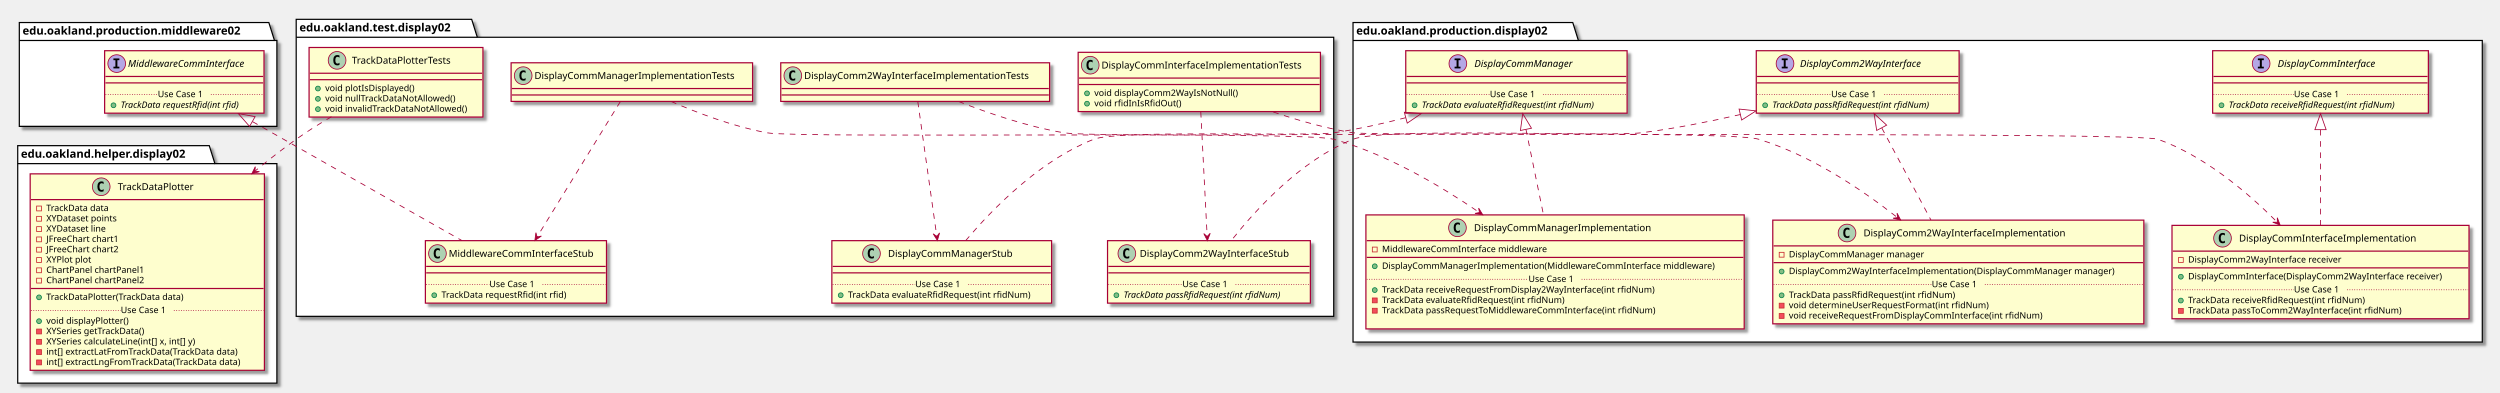
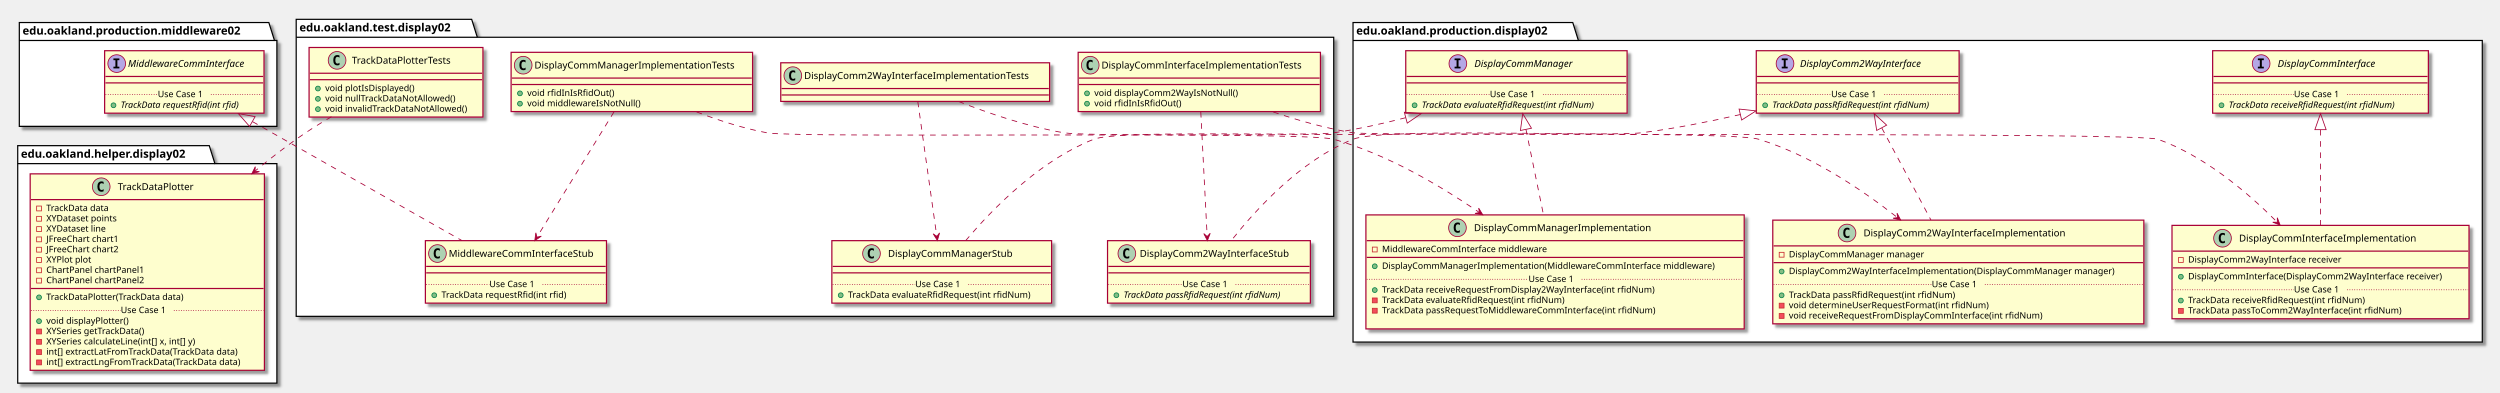
<svg xmlns="http://www.w3.org/2000/svg" contentScriptType="application/ecmascript" contentStyleType="text/css" height="488px" preserveAspectRatio="none" style="width:3106px;height:488px;" version="1.1" viewBox="0 0 3106 488" width="3106px" zoomAndPan="magnify">
  <defs>
-     <filter height="300%" id="fc8u8tf064rj1" width="300%" x="-1" y="-1">
+     <filter height="300%" id="fd5j6iuzj5y2b" width="300%" x="-1" y="-1">
      <feGaussianBlur result="blurOut" stdDeviation="2.0" />
      <feColorMatrix in="blurOut" result="blurOut2" type="matrix" values="0 0 0 0 0 0 0 0 0 0 0 0 0 0 0 0 0 0 .4 0" />
      <feOffset dx="4.0" dy="4.0" in="blurOut2" result="blurOut3" />
      <feBlend in="SourceGraphic" in2="blurOut3" mode="normal" />
    </filter>
  </defs>
  <g>
-     <polygon fill="#FFFFFF" filter="url(#fc8u8tf064rj1)" points="368,24,586,24,593,46.297,1657,46.297,1657,393,368,393,368,24" style="stroke: #000000; stroke-width: 1.5;" />
+     <polygon fill="#FFFFFF" filter="url(#fd5j6iuzj5y2b)" points="368,24,586,24,593,46.297,1657,46.297,1657,393,368,393,368,24" style="stroke: #000000; stroke-width: 1.5;" />
    <line style="stroke: #000000; stroke-width: 1.5;" x1="368" x2="593" y1="46.297" y2="46.297" />
    <text fill="#000000" font-family="sans-serif" font-size="14" font-weight="bold" lengthAdjust="spacingAndGlyphs" textLength="212" x="372" y="38.995">edu.oakland.test.display02</text>
-     <polygon fill="#FFFFFF" filter="url(#fc8u8tf064rj1)" points="1681,28,1954,28,1961,50.297,3084,50.297,3084,425,1681,425,1681,28" style="stroke: #000000; stroke-width: 1.5;" />
+     <polygon fill="#FFFFFF" filter="url(#fd5j6iuzj5y2b)" points="1681,28,1954,28,1961,50.297,3084,50.297,3084,425,1681,425,1681,28" style="stroke: #000000; stroke-width: 1.5;" />
    <line style="stroke: #000000; stroke-width: 1.5;" x1="1681" x2="1961" y1="50.297" y2="50.297" />
    <text fill="#000000" font-family="sans-serif" font-size="14" font-weight="bold" lengthAdjust="spacingAndGlyphs" textLength="267" x="1685" y="42.995">edu.oakland.production.display02</text>
-     <polygon fill="#FFFFFF" filter="url(#fc8u8tf064rj1)" points="24,28,334,28,341,50.297,344,50.297,344,157,24,157,24,28" style="stroke: #000000; stroke-width: 1.5;" />
+     <polygon fill="#FFFFFF" filter="url(#fd5j6iuzj5y2b)" points="24,28,334,28,341,50.297,344,50.297,344,157,24,157,24,28" style="stroke: #000000; stroke-width: 1.5;" />
    <line style="stroke: #000000; stroke-width: 1.5;" x1="24" x2="341" y1="50.297" y2="50.297" />
    <text fill="#000000" font-family="sans-serif" font-size="14" font-weight="bold" lengthAdjust="spacingAndGlyphs" textLength="304" x="28" y="42.995">edu.oakland.production.middleware02</text>
-     <polygon fill="#FFFFFF" filter="url(#fc8u8tf064rj1)" points="22,181,260,181,267,203.297,344,203.297,344,476,22,476,22,181" style="stroke: #000000; stroke-width: 1.5;" />
+     <polygon fill="#FFFFFF" filter="url(#fd5j6iuzj5y2b)" points="22,181,260,181,267,203.297,344,203.297,344,476,22,476,22,181" style="stroke: #000000; stroke-width: 1.5;" />
    <line style="stroke: #000000; stroke-width: 1.5;" x1="22" x2="267" y1="203.297" y2="203.297" />
    <text fill="#000000" font-family="sans-serif" font-size="14" font-weight="bold" lengthAdjust="spacingAndGlyphs" textLength="232" x="26" y="195.995">edu.oakland.helper.display02</text>
-     <rect fill="#FEFECE" filter="url(#fc8u8tf064rj1)" height="73.609" id="DisplayCommInterfaceImplementationTests" style="stroke: #A80036; stroke-width: 1.5;" width="301" x="1339.5" y="65" />
+     <rect fill="#FEFECE" filter="url(#fd5j6iuzj5y2b)" height="73.609" id="DisplayCommInterfaceImplementationTests" style="stroke: #A80036; stroke-width: 1.5;" width="301" x="1339.5" y="65" />
    <ellipse cx="1354.5" cy="81" fill="#ADD1B2" rx="11" ry="11" style="stroke: #A80036; stroke-width: 1.0;" />
    <path d="M1357.469,86.641 Q1356.891,86.938 1356.25,87.078 Q1355.609,87.234 1354.906,87.234 Q1352.406,87.234 1351.078,85.594 Q1349.766,83.938 1349.766,80.812 Q1349.766,77.688 1351.078,76.031 Q1352.406,74.375 1354.906,74.375 Q1355.609,74.375 1356.25,74.531 Q1356.906,74.688 1357.469,74.984 L1357.469,77.703 Q1356.844,77.125 1356.25,76.859 Q1355.656,76.578 1355.031,76.578 Q1353.688,76.578 1353,77.656 Q1352.312,78.719 1352.312,80.812 Q1352.312,82.906 1353,83.984 Q1353.688,85.047 1355.031,85.047 Q1355.656,85.047 1356.25,84.781 Q1356.844,84.5 1357.469,83.922 L1357.469,86.641 Z " />
    <text fill="#000000" font-family="sans-serif" font-size="12" lengthAdjust="spacingAndGlyphs" textLength="269" x="1368.5" y="85.154">DisplayCommInterfaceImplementationTests</text>
    <line style="stroke: #A80036; stroke-width: 1.5;" x1="1340.5" x2="1639.5" y1="97" y2="97" />
    <line style="stroke: #A80036; stroke-width: 1.5;" x1="1340.5" x2="1639.5" y1="105" y2="105" />
    <ellipse cx="1350.5" cy="116" fill="#84BE84" rx="3" ry="3" style="stroke: #038048; stroke-width: 1.0;" />
    <text fill="#000000" font-family="sans-serif" font-size="11" lengthAdjust="spacingAndGlyphs" textLength="191" x="1359.5" y="119.21">void displayComm2WayIsNotNull()</text>
    <ellipse cx="1350.5" cy="128.805" fill="#84BE84" rx="3" ry="3" style="stroke: #038048; stroke-width: 1.0;" />
    <text fill="#000000" font-family="sans-serif" font-size="11" lengthAdjust="spacingAndGlyphs" textLength="115" x="1359.5" y="132.015">void rfidInIsRfidOut()</text>
-     <rect fill="#FEFECE" filter="url(#fc8u8tf064rj1)" height="77.609" id="DisplayComm2WayInterfaceStub" style="stroke: #A80036; stroke-width: 1.5;" width="252" x="1376" y="299" />
+     <rect fill="#FEFECE" filter="url(#fd5j6iuzj5y2b)" height="77.609" id="DisplayComm2WayInterfaceStub" style="stroke: #A80036; stroke-width: 1.5;" width="252" x="1376" y="299" />
    <ellipse cx="1400" cy="315" fill="#ADD1B2" rx="11" ry="11" style="stroke: #A80036; stroke-width: 1.0;" />
    <path d="M1402.969,320.641 Q1402.391,320.938 1401.75,321.078 Q1401.109,321.234 1400.406,321.234 Q1397.906,321.234 1396.578,319.594 Q1395.266,317.938 1395.266,314.812 Q1395.266,311.688 1396.578,310.031 Q1397.906,308.375 1400.406,308.375 Q1401.109,308.375 1401.75,308.531 Q1402.406,308.688 1402.969,308.984 L1402.969,311.703 Q1402.344,311.125 1401.75,310.859 Q1401.156,310.578 1400.531,310.578 Q1399.188,310.578 1398.5,311.656 Q1397.812,312.719 1397.812,314.812 Q1397.812,316.906 1398.5,317.984 Q1399.188,319.047 1400.531,319.047 Q1401.156,319.047 1401.75,318.781 Q1402.344,318.5 1402.969,317.922 L1402.969,320.641 Z " />
    <text fill="#000000" font-family="sans-serif" font-size="12" lengthAdjust="spacingAndGlyphs" textLength="200" x="1416" y="319.154">DisplayComm2WayInterfaceStub</text>
    <line style="stroke: #A80036; stroke-width: 1.5;" x1="1377" x2="1627" y1="331" y2="331" />
    <line style="stroke: #A80036; stroke-width: 1.5;" x1="1377" x2="1627" y1="339" y2="339" />
    <ellipse cx="1387" cy="366.805" fill="#84BE84" rx="3" ry="3" style="stroke: #038048; stroke-width: 1.0;" />
    <text fill="#000000" font-family="sans-serif" font-size="11" font-style="italic" lengthAdjust="spacingAndGlyphs" textLength="226" x="1396" y="370.015">TrackData passRfidRequest(int rfidNum)</text>
    <line style="stroke: #A80036; stroke-width: 1.0; stroke-dasharray: 1.0,2.0;" x1="1377" x2="1469" y1="353.402" y2="353.402" />
    <text fill="#000000" font-family="sans-serif" font-size="11" lengthAdjust="spacingAndGlyphs" textLength="66" x="1469" y="356.71">Use Case 1</text>
    <line style="stroke: #A80036; stroke-width: 1.0; stroke-dasharray: 1.0,2.0;" x1="1535" x2="1627" y1="353.402" y2="353.402" />
-     <rect fill="#FEFECE" filter="url(#fc8u8tf064rj1)" height="48" id="DisplayComm2WayInterfaceImplementationTests" style="stroke: #A80036; stroke-width: 1.5;" width="334" x="970" y="78" />
+     <rect fill="#FEFECE" filter="url(#fd5j6iuzj5y2b)" height="48" id="DisplayComm2WayInterfaceImplementationTests" style="stroke: #A80036; stroke-width: 1.5;" width="334" x="970" y="78" />
    <ellipse cx="985" cy="94" fill="#ADD1B2" rx="11" ry="11" style="stroke: #A80036; stroke-width: 1.0;" />
    <path d="M987.969,99.641 Q987.391,99.938 986.75,100.078 Q986.109,100.234 985.406,100.234 Q982.906,100.234 981.578,98.594 Q980.266,96.938 980.266,93.812 Q980.266,90.688 981.578,89.031 Q982.906,87.375 985.406,87.375 Q986.109,87.375 986.75,87.531 Q987.406,87.688 987.969,87.984 L987.969,90.703 Q987.344,90.125 986.75,89.859 Q986.156,89.578 985.531,89.578 Q984.188,89.578 983.5,90.656 Q982.812,91.719 982.812,93.812 Q982.812,95.906 983.5,96.984 Q984.188,98.047 985.531,98.047 Q986.156,98.047 986.75,97.781 Q987.344,97.5 987.969,96.922 L987.969,99.641 Z " />
    <text fill="#000000" font-family="sans-serif" font-size="12" lengthAdjust="spacingAndGlyphs" textLength="302" x="999" y="98.154">DisplayComm2WayInterfaceImplementationTests</text>
    <line style="stroke: #A80036; stroke-width: 1.5;" x1="971" x2="1303" y1="110" y2="110" />
    <line style="stroke: #A80036; stroke-width: 1.5;" x1="971" x2="1303" y1="118" y2="118" />
-     <rect fill="#FEFECE" filter="url(#fc8u8tf064rj1)" height="77.609" id="DisplayCommManagerStub" style="stroke: #A80036; stroke-width: 1.5;" width="273" x="1033.5" y="299" />
+     <rect fill="#FEFECE" filter="url(#fd5j6iuzj5y2b)" height="77.609" id="DisplayCommManagerStub" style="stroke: #A80036; stroke-width: 1.5;" width="273" x="1033.5" y="299" />
    <ellipse cx="1082.75" cy="315" fill="#ADD1B2" rx="11" ry="11" style="stroke: #A80036; stroke-width: 1.0;" />
    <path d="M1085.719,320.641 Q1085.141,320.938 1084.5,321.078 Q1083.859,321.234 1083.156,321.234 Q1080.656,321.234 1079.328,319.594 Q1078.016,317.938 1078.016,314.812 Q1078.016,311.688 1079.328,310.031 Q1080.656,308.375 1083.156,308.375 Q1083.859,308.375 1084.5,308.531 Q1085.156,308.688 1085.719,308.984 L1085.719,311.703 Q1085.094,311.125 1084.5,310.859 Q1083.906,310.578 1083.281,310.578 Q1081.938,310.578 1081.25,311.656 Q1080.562,312.719 1080.562,314.812 Q1080.562,316.906 1081.25,317.984 Q1081.938,319.047 1083.281,319.047 Q1083.906,319.047 1084.5,318.781 Q1085.094,318.5 1085.719,317.922 L1085.719,320.641 Z " />
    <text fill="#000000" font-family="sans-serif" font-size="12" lengthAdjust="spacingAndGlyphs" textLength="166" x="1103.25" y="319.154">DisplayCommManagerStub</text>
    <line style="stroke: #A80036; stroke-width: 1.5;" x1="1034.5" x2="1305.5" y1="331" y2="331" />
    <line style="stroke: #A80036; stroke-width: 1.5;" x1="1034.5" x2="1305.5" y1="339" y2="339" />
    <ellipse cx="1044.5" cy="366.805" fill="#84BE84" rx="3" ry="3" style="stroke: #038048; stroke-width: 1.0;" />
    <text fill="#000000" font-family="sans-serif" font-size="11" lengthAdjust="spacingAndGlyphs" textLength="247" x="1053.5" y="370.015">TrackData evaluateRfidRequest(int rfidNum)</text>
    <line style="stroke: #A80036; stroke-width: 1.0; stroke-dasharray: 1.0,2.0;" x1="1034.5" x2="1137" y1="353.402" y2="353.402" />
    <text fill="#000000" font-family="sans-serif" font-size="11" lengthAdjust="spacingAndGlyphs" textLength="66" x="1137" y="356.71">Use Case 1</text>
    <line style="stroke: #A80036; stroke-width: 1.0; stroke-dasharray: 1.0,2.0;" x1="1203" x2="1305.5" y1="353.402" y2="353.402" />
-     <rect fill="#FEFECE" filter="url(#fc8u8tf064rj1)" height="48" id="DisplayCommManagerImplementationTests" style="stroke: #A80036; stroke-width: 1.5;" width="300" x="635" y="78" />
-     <ellipse cx="650" cy="94" fill="#ADD1B2" rx="11" ry="11" style="stroke: #A80036; stroke-width: 1.0;" />
-     <path d="M652.969,99.641 Q652.391,99.938 651.75,100.078 Q651.109,100.234 650.406,100.234 Q647.906,100.234 646.578,98.594 Q645.266,96.938 645.266,93.812 Q645.266,90.688 646.578,89.031 Q647.906,87.375 650.406,87.375 Q651.109,87.375 651.75,87.531 Q652.406,87.688 652.969,87.984 L652.969,90.703 Q652.344,90.125 651.75,89.859 Q651.156,89.578 650.531,89.578 Q649.188,89.578 648.5,90.656 Q647.812,91.719 647.812,93.812 Q647.812,95.906 648.5,96.984 Q649.188,98.047 650.531,98.047 Q651.156,98.047 651.75,97.781 Q652.344,97.5 652.969,96.922 L652.969,99.641 Z " />
-     <text fill="#000000" font-family="sans-serif" font-size="12" lengthAdjust="spacingAndGlyphs" textLength="268" x="664" y="98.154">DisplayCommManagerImplementationTests</text>
-     <line style="stroke: #A80036; stroke-width: 1.5;" x1="636" x2="934" y1="110" y2="110" />
-     <line style="stroke: #A80036; stroke-width: 1.5;" x1="636" x2="934" y1="118" y2="118" />
-     <rect fill="#FEFECE" filter="url(#fc8u8tf064rj1)" height="77.609" id="MiddlewareCommInterfaceStub" style="stroke: #A80036; stroke-width: 1.5;" width="225" x="528.5" y="299" />
+     <rect fill="#FEFECE" filter="url(#fd5j6iuzj5y2b)" height="73.609" id="DisplayCommManagerImplementationTests" style="stroke: #A80036; stroke-width: 1.5;" width="300" x="635" y="65" />
+     <ellipse cx="650" cy="81" fill="#ADD1B2" rx="11" ry="11" style="stroke: #A80036; stroke-width: 1.0;" />
+     <path d="M652.969,86.641 Q652.391,86.938 651.75,87.078 Q651.109,87.234 650.406,87.234 Q647.906,87.234 646.578,85.594 Q645.266,83.938 645.266,80.812 Q645.266,77.688 646.578,76.031 Q647.906,74.375 650.406,74.375 Q651.109,74.375 651.75,74.531 Q652.406,74.688 652.969,74.984 L652.969,77.703 Q652.344,77.125 651.75,76.859 Q651.156,76.578 650.531,76.578 Q649.188,76.578 648.5,77.656 Q647.812,78.719 647.812,80.812 Q647.812,82.906 648.5,83.984 Q649.188,85.047 650.531,85.047 Q651.156,85.047 651.75,84.781 Q652.344,84.5 652.969,83.922 L652.969,86.641 Z " />
+     <text fill="#000000" font-family="sans-serif" font-size="12" lengthAdjust="spacingAndGlyphs" textLength="268" x="664" y="85.154">DisplayCommManagerImplementationTests</text>
+     <line style="stroke: #A80036; stroke-width: 1.5;" x1="636" x2="934" y1="97" y2="97" />
+     <line style="stroke: #A80036; stroke-width: 1.5;" x1="636" x2="934" y1="105" y2="105" />
+     <ellipse cx="646" cy="116" fill="#84BE84" rx="3" ry="3" style="stroke: #038048; stroke-width: 1.0;" />
+     <text fill="#000000" font-family="sans-serif" font-size="11" lengthAdjust="spacingAndGlyphs" textLength="115" x="655" y="119.21">void rfidInIsRfidOut()</text>
+     <ellipse cx="646" cy="128.805" fill="#84BE84" rx="3" ry="3" style="stroke: #038048; stroke-width: 1.0;" />
+     <text fill="#000000" font-family="sans-serif" font-size="11" lengthAdjust="spacingAndGlyphs" textLength="151" x="655" y="132.015">void middlewareIsNotNull()</text>
+     <rect fill="#FEFECE" filter="url(#fd5j6iuzj5y2b)" height="77.609" id="MiddlewareCommInterfaceStub" style="stroke: #A80036; stroke-width: 1.5;" width="225" x="528.5" y="299" />
    <ellipse cx="543.5" cy="315" fill="#ADD1B2" rx="11" ry="11" style="stroke: #A80036; stroke-width: 1.0;" />
    <path d="M546.469,320.641 Q545.891,320.938 545.25,321.078 Q544.609,321.234 543.906,321.234 Q541.406,321.234 540.078,319.594 Q538.766,317.938 538.766,314.812 Q538.766,311.688 540.078,310.031 Q541.406,308.375 543.906,308.375 Q544.609,308.375 545.25,308.531 Q545.906,308.688 546.469,308.984 L546.469,311.703 Q545.844,311.125 545.25,310.859 Q544.656,310.578 544.031,310.578 Q542.688,310.578 542,311.656 Q541.312,312.719 541.312,314.812 Q541.312,316.906 542,317.984 Q542.688,319.047 544.031,319.047 Q544.656,319.047 545.25,318.781 Q545.844,318.5 546.469,317.922 L546.469,320.641 Z " />
    <text fill="#000000" font-family="sans-serif" font-size="12" lengthAdjust="spacingAndGlyphs" textLength="193" x="557.5" y="319.154">MiddlewareCommInterfaceStub</text>
    <line style="stroke: #A80036; stroke-width: 1.5;" x1="529.5" x2="752.5" y1="331" y2="331" />
    <line style="stroke: #A80036; stroke-width: 1.5;" x1="529.5" x2="752.5" y1="339" y2="339" />
    <ellipse cx="539.5" cy="366.805" fill="#84BE84" rx="3" ry="3" style="stroke: #038048; stroke-width: 1.0;" />
    <text fill="#000000" font-family="sans-serif" font-size="11" lengthAdjust="spacingAndGlyphs" textLength="171" x="548.5" y="370.015">TrackData requestRfid(int rfid)</text>
    <line style="stroke: #A80036; stroke-width: 1.0; stroke-dasharray: 1.0,2.0;" x1="529.5" x2="608" y1="353.402" y2="353.402" />
    <text fill="#000000" font-family="sans-serif" font-size="11" lengthAdjust="spacingAndGlyphs" textLength="66" x="608" y="356.71">Use Case 1</text>
    <line style="stroke: #A80036; stroke-width: 1.0; stroke-dasharray: 1.0,2.0;" x1="674" x2="752.5" y1="353.402" y2="353.402" />
-     <rect fill="#FEFECE" filter="url(#fc8u8tf064rj1)" height="86.414" id="TrackDataPlotterTests" style="stroke: #A80036; stroke-width: 1.5;" width="216" x="384" y="59" />
+     <rect fill="#FEFECE" filter="url(#fd5j6iuzj5y2b)" height="86.414" id="TrackDataPlotterTests" style="stroke: #A80036; stroke-width: 1.5;" width="216" x="384" y="59" />
    <ellipse cx="418.8" cy="75" fill="#ADD1B2" rx="11" ry="11" style="stroke: #A80036; stroke-width: 1.0;" />
    <path d="M421.769,80.641 Q421.191,80.938 420.55,81.078 Q419.909,81.234 419.206,81.234 Q416.706,81.234 415.378,79.594 Q414.066,77.938 414.066,74.812 Q414.066,71.688 415.378,70.031 Q416.706,68.375 419.206,68.375 Q419.909,68.375 420.55,68.531 Q421.206,68.688 421.769,68.984 L421.769,71.703 Q421.144,71.125 420.55,70.859 Q419.956,70.578 419.331,70.578 Q417.988,70.578 417.3,71.656 Q416.613,72.719 416.613,74.812 Q416.613,76.906 417.3,77.984 Q417.988,79.047 419.331,79.047 Q419.956,79.047 420.55,78.781 Q421.144,78.5 421.769,77.922 L421.769,80.641 Z " />
    <text fill="#000000" font-family="sans-serif" font-size="12" lengthAdjust="spacingAndGlyphs" textLength="140" x="437.2" y="79.154">TrackDataPlotterTests</text>
    <line style="stroke: #A80036; stroke-width: 1.5;" x1="385" x2="599" y1="91" y2="91" />
    <line style="stroke: #A80036; stroke-width: 1.5;" x1="385" x2="599" y1="99" y2="99" />
    <ellipse cx="395" cy="110" fill="#84BE84" rx="3" ry="3" style="stroke: #038048; stroke-width: 1.0;" />
    <text fill="#000000" font-family="sans-serif" font-size="11" lengthAdjust="spacingAndGlyphs" textLength="121" x="404" y="113.21">void plotIsDisplayed()</text>
    <ellipse cx="395" cy="122.805" fill="#84BE84" rx="3" ry="3" style="stroke: #038048; stroke-width: 1.0;" />
    <text fill="#000000" font-family="sans-serif" font-size="11" lengthAdjust="spacingAndGlyphs" textLength="174" x="404" y="126.015">void nullTrackDataNotAllowed()</text>
    <ellipse cx="395" cy="135.609" fill="#84BE84" rx="3" ry="3" style="stroke: #038048; stroke-width: 1.0;" />
    <text fill="#000000" font-family="sans-serif" font-size="11" lengthAdjust="spacingAndGlyphs" textLength="190" x="404" y="138.82">void invalidTrackDataNotAllowed()</text>
-     <rect fill="#FEFECE" filter="url(#fc8u8tf064rj1)" height="77.609" id="DisplayComm2WayInterface" style="stroke: #A80036; stroke-width: 1.5;" width="252" x="2182" y="63" />
+     <rect fill="#FEFECE" filter="url(#fd5j6iuzj5y2b)" height="77.609" id="DisplayComm2WayInterface" style="stroke: #A80036; stroke-width: 1.5;" width="252" x="2182" y="63" />
    <ellipse cx="2217.7" cy="79" fill="#B4A7E5" rx="11" ry="11" style="stroke: #A80036; stroke-width: 1.0;" />
    <path d="M2213.622,74.766 L2213.622,72.609 L2221.012,72.609 L2221.012,74.766 L2218.544,74.766 L2218.544,82.844 L2221.012,82.844 L2221.012,85 L2213.622,85 L2213.622,82.844 L2216.091,82.844 L2216.091,74.766 L2213.622,74.766 Z " />
    <text fill="#000000" font-family="sans-serif" font-size="12" font-style="italic" lengthAdjust="spacingAndGlyphs" textLength="174" x="2236.3" y="83.154">DisplayComm2WayInterface</text>
    <line style="stroke: #A80036; stroke-width: 1.5;" x1="2183" x2="2433" y1="95" y2="95" />
    <line style="stroke: #A80036; stroke-width: 1.5;" x1="2183" x2="2433" y1="103" y2="103" />
    <ellipse cx="2193" cy="130.805" fill="#84BE84" rx="3" ry="3" style="stroke: #038048; stroke-width: 1.0;" />
    <text fill="#000000" font-family="sans-serif" font-size="11" font-style="italic" lengthAdjust="spacingAndGlyphs" textLength="226" x="2202" y="134.015">TrackData passRfidRequest(int rfidNum)</text>
    <line style="stroke: #A80036; stroke-width: 1.0; stroke-dasharray: 1.0,2.0;" x1="2183" x2="2275" y1="117.402" y2="117.402" />
    <text fill="#000000" font-family="sans-serif" font-size="11" lengthAdjust="spacingAndGlyphs" textLength="66" x="2275" y="120.71">Use Case 1</text>
    <line style="stroke: #A80036; stroke-width: 1.0; stroke-dasharray: 1.0,2.0;" x1="2341" x2="2433" y1="117.402" y2="117.402" />
-     <rect fill="#FEFECE" filter="url(#fc8u8tf064rj1)" height="116.023" id="DisplayCommInterfaceImplementation" style="stroke: #A80036; stroke-width: 1.5;" width="369" x="2698.5" y="280" />
+     <rect fill="#FEFECE" filter="url(#fd5j6iuzj5y2b)" height="116.023" id="DisplayCommInterfaceImplementation" style="stroke: #A80036; stroke-width: 1.5;" width="369" x="2698.5" y="280" />
    <ellipse cx="2761.25" cy="296" fill="#ADD1B2" rx="11" ry="11" style="stroke: #A80036; stroke-width: 1.0;" />
    <path d="M2764.219,301.641 Q2763.641,301.938 2763,302.078 Q2762.359,302.234 2761.656,302.234 Q2759.156,302.234 2757.828,300.594 Q2756.516,298.938 2756.516,295.812 Q2756.516,292.688 2757.828,291.031 Q2759.156,289.375 2761.656,289.375 Q2762.359,289.375 2763,289.531 Q2763.656,289.688 2764.219,289.984 L2764.219,292.703 Q2763.594,292.125 2763,291.859 Q2762.406,291.578 2761.781,291.578 Q2760.438,291.578 2759.75,292.656 Q2759.062,293.719 2759.062,295.812 Q2759.062,297.906 2759.75,298.984 Q2760.438,300.047 2761.781,300.047 Q2762.406,300.047 2763,299.781 Q2763.594,299.5 2764.219,298.922 L2764.219,301.641 Z " />
    <text fill="#000000" font-family="sans-serif" font-size="12" lengthAdjust="spacingAndGlyphs" textLength="235" x="2781.75" y="300.154">DisplayCommInterfaceImplementation</text>
    <line style="stroke: #A80036; stroke-width: 1.5;" x1="2699.5" x2="3066.5" y1="312" y2="312" />
    <rect fill="none" height="6" style="stroke: #C82930; stroke-width: 1.0;" width="6" x="2706.5" y="320" />
    <text fill="#000000" font-family="sans-serif" font-size="11" lengthAdjust="spacingAndGlyphs" textLength="207" x="2718.5" y="326.21">DisplayComm2WayInterface receiver</text>
    <line style="stroke: #A80036; stroke-width: 1.5;" x1="2699.5" x2="3066.5" y1="332.805" y2="332.805" />
    <ellipse cx="2709.5" cy="343.805" fill="#84BE84" rx="3" ry="3" style="stroke: #038048; stroke-width: 1.0;" />
    <text fill="#000000" font-family="sans-serif" font-size="11" lengthAdjust="spacingAndGlyphs" textLength="343" x="2718.5" y="347.015">DisplayCommInterface(DisplayComm2WayInterface receiver)</text>
    <ellipse cx="2709.5" cy="373.414" fill="#84BE84" rx="3" ry="3" style="stroke: #038048; stroke-width: 1.0;" />
    <text fill="#000000" font-family="sans-serif" font-size="11" lengthAdjust="spacingAndGlyphs" textLength="240" x="2718.5" y="376.625">TrackData receiveRfidRequest(int rfidNum)</text>
    <rect fill="#F24D5C" height="6" style="stroke: #C82930; stroke-width: 1.0;" width="6" x="2706.5" y="383.219" />
    <text fill="#000000" font-family="sans-serif" font-size="11" lengthAdjust="spacingAndGlyphs" textLength="290" x="2718.5" y="389.429">TrackData passToComm2WayInterface(int rfidNum)</text>
    <line style="stroke: #A80036; stroke-width: 1.0; stroke-dasharray: 1.0,2.0;" x1="2699.5" x2="2850" y1="360.012" y2="360.012" />
    <text fill="#000000" font-family="sans-serif" font-size="11" lengthAdjust="spacingAndGlyphs" textLength="66" x="2850" y="363.32">Use Case 1</text>
    <line style="stroke: #A80036; stroke-width: 1.0; stroke-dasharray: 1.0,2.0;" x1="2916" x2="3066.5" y1="360.012" y2="360.012" />
-     <rect fill="#FEFECE" filter="url(#fc8u8tf064rj1)" height="77.609" id="DisplayCommInterface" style="stroke: #A80036; stroke-width: 1.5;" width="268" x="2749" y="63" />
+     <rect fill="#FEFECE" filter="url(#fd5j6iuzj5y2b)" height="77.609" id="DisplayCommInterface" style="stroke: #A80036; stroke-width: 1.5;" width="268" x="2749" y="63" />
    <ellipse cx="2809.25" cy="79" fill="#B4A7E5" rx="11" ry="11" style="stroke: #A80036; stroke-width: 1.0;" />
    <path d="M2805.172,74.766 L2805.172,72.609 L2812.562,72.609 L2812.562,74.766 L2810.094,74.766 L2810.094,82.844 L2812.562,82.844 L2812.562,85 L2805.172,85 L2805.172,82.844 L2807.641,82.844 L2807.641,74.766 L2805.172,74.766 Z " />
    <text fill="#000000" font-family="sans-serif" font-size="12" font-style="italic" lengthAdjust="spacingAndGlyphs" textLength="139" x="2829.75" y="83.154">DisplayCommInterface</text>
    <line style="stroke: #A80036; stroke-width: 1.5;" x1="2750" x2="3016" y1="95" y2="95" />
    <line style="stroke: #A80036; stroke-width: 1.5;" x1="2750" x2="3016" y1="103" y2="103" />
    <ellipse cx="2760" cy="130.805" fill="#84BE84" rx="3" ry="3" style="stroke: #038048; stroke-width: 1.0;" />
    <text fill="#000000" font-family="sans-serif" font-size="11" font-style="italic" lengthAdjust="spacingAndGlyphs" textLength="242" x="2769" y="134.015">TrackData receiveRfidRequest(int rfidNum)</text>
    <line style="stroke: #A80036; stroke-width: 1.0; stroke-dasharray: 1.0,2.0;" x1="2750" x2="2850" y1="117.402" y2="117.402" />
    <text fill="#000000" font-family="sans-serif" font-size="11" lengthAdjust="spacingAndGlyphs" textLength="66" x="2850" y="120.71">Use Case 1</text>
    <line style="stroke: #A80036; stroke-width: 1.0; stroke-dasharray: 1.0,2.0;" x1="2916" x2="3016" y1="117.402" y2="117.402" />
-     <rect fill="#FEFECE" filter="url(#fc8u8tf064rj1)" height="77.609" id="DisplayCommManager" style="stroke: #A80036; stroke-width: 1.5;" width="275" x="1746.5" y="63" />
+     <rect fill="#FEFECE" filter="url(#fd5j6iuzj5y2b)" height="77.609" id="DisplayCommManager" style="stroke: #A80036; stroke-width: 1.5;" width="275" x="1746.5" y="63" />
    <ellipse cx="1811.25" cy="79" fill="#B4A7E5" rx="11" ry="11" style="stroke: #A80036; stroke-width: 1.0;" />
    <path d="M1807.172,74.766 L1807.172,72.609 L1814.562,72.609 L1814.562,74.766 L1812.094,74.766 L1812.094,82.844 L1814.562,82.844 L1814.562,85 L1807.172,85 L1807.172,82.844 L1809.641,82.844 L1809.641,74.766 L1807.172,74.766 Z " />
    <text fill="#000000" font-family="sans-serif" font-size="12" font-style="italic" lengthAdjust="spacingAndGlyphs" textLength="137" x="1831.75" y="83.154">DisplayCommManager</text>
    <line style="stroke: #A80036; stroke-width: 1.5;" x1="1747.5" x2="2020.5" y1="95" y2="95" />
    <line style="stroke: #A80036; stroke-width: 1.5;" x1="1747.5" x2="2020.5" y1="103" y2="103" />
    <ellipse cx="1757.5" cy="130.805" fill="#84BE84" rx="3" ry="3" style="stroke: #038048; stroke-width: 1.0;" />
    <text fill="#000000" font-family="sans-serif" font-size="11" font-style="italic" lengthAdjust="spacingAndGlyphs" textLength="249" x="1766.5" y="134.015">TrackData evaluateRfidRequest(int rfidNum)</text>
    <line style="stroke: #A80036; stroke-width: 1.0; stroke-dasharray: 1.0,2.0;" x1="1747.5" x2="1851" y1="117.402" y2="117.402" />
    <text fill="#000000" font-family="sans-serif" font-size="11" lengthAdjust="spacingAndGlyphs" textLength="66" x="1851" y="120.71">Use Case 1</text>
    <line style="stroke: #A80036; stroke-width: 1.0; stroke-dasharray: 1.0,2.0;" x1="1917" x2="2020.5" y1="117.402" y2="117.402" />
-     <rect fill="#FEFECE" filter="url(#fc8u8tf064rj1)" height="128.828" id="DisplayComm2WayInterfaceImplementation" style="stroke: #A80036; stroke-width: 1.5;" width="461" x="2202.5" y="273.5" />
+     <rect fill="#FEFECE" filter="url(#fd5j6iuzj5y2b)" height="128.828" id="DisplayComm2WayInterfaceImplementation" style="stroke: #A80036; stroke-width: 1.5;" width="461" x="2202.5" y="273.5" />
    <ellipse cx="2294.75" cy="289.5" fill="#ADD1B2" rx="11" ry="11" style="stroke: #A80036; stroke-width: 1.0;" />
    <path d="M2297.719,295.141 Q2297.141,295.438 2296.5,295.578 Q2295.859,295.734 2295.156,295.734 Q2292.656,295.734 2291.328,294.094 Q2290.016,292.438 2290.016,289.312 Q2290.016,286.188 2291.328,284.531 Q2292.656,282.875 2295.156,282.875 Q2295.859,282.875 2296.5,283.031 Q2297.156,283.188 2297.719,283.484 L2297.719,286.203 Q2297.094,285.625 2296.5,285.359 Q2295.906,285.078 2295.281,285.078 Q2293.938,285.078 2293.25,286.156 Q2292.562,287.219 2292.562,289.312 Q2292.562,291.406 2293.25,292.484 Q2293.938,293.547 2295.281,293.547 Q2295.906,293.547 2296.5,293.281 Q2297.094,293 2297.719,292.422 L2297.719,295.141 Z " />
    <text fill="#000000" font-family="sans-serif" font-size="12" lengthAdjust="spacingAndGlyphs" textLength="268" x="2315.25" y="293.654">DisplayComm2WayInterfaceImplementation</text>
    <line style="stroke: #A80036; stroke-width: 1.5;" x1="2203.5" x2="2662.5" y1="305.5" y2="305.5" />
    <rect fill="none" height="6" style="stroke: #C82930; stroke-width: 1.0;" width="6" x="2210.5" y="313.5" />
    <text fill="#000000" font-family="sans-serif" font-size="11" lengthAdjust="spacingAndGlyphs" textLength="182" x="2222.5" y="319.71">DisplayCommManager manager</text>
    <line style="stroke: #A80036; stroke-width: 1.5;" x1="2203.5" x2="2662.5" y1="326.305" y2="326.305" />
    <ellipse cx="2213.5" cy="337.305" fill="#84BE84" rx="3" ry="3" style="stroke: #038048; stroke-width: 1.0;" />
    <text fill="#000000" font-family="sans-serif" font-size="11" lengthAdjust="spacingAndGlyphs" textLength="435" x="2222.5" y="340.515">DisplayComm2WayInterfaceImplementation(DisplayCommManager manager)</text>
    <ellipse cx="2213.5" cy="366.914" fill="#84BE84" rx="3" ry="3" style="stroke: #038048; stroke-width: 1.0;" />
    <text fill="#000000" font-family="sans-serif" font-size="11" lengthAdjust="spacingAndGlyphs" textLength="227" x="2222.5" y="370.125">TrackData passRfidRequest(int rfidNum)</text>
    <rect fill="#F24D5C" height="6" style="stroke: #C82930; stroke-width: 1.0;" width="6" x="2210.5" y="376.719" />
    <text fill="#000000" font-family="sans-serif" font-size="11" lengthAdjust="spacingAndGlyphs" textLength="269" x="2222.5" y="382.929">void determineUserRequestFormat(int rfidNum)</text>
    <rect fill="#F24D5C" height="6" style="stroke: #C82930; stroke-width: 1.0;" width="6" x="2210.5" y="389.523" />
    <text fill="#000000" font-family="sans-serif" font-size="11" lengthAdjust="spacingAndGlyphs" textLength="342" x="2222.5" y="395.734">void receiveRequestFromDisplayCommInterface(int rfidNum)</text>
    <line style="stroke: #A80036; stroke-width: 1.0; stroke-dasharray: 1.0,2.0;" x1="2203.5" x2="2400" y1="353.512" y2="353.512" />
    <text fill="#000000" font-family="sans-serif" font-size="11" lengthAdjust="spacingAndGlyphs" textLength="66" x="2400" y="356.82">Use Case 1</text>
    <line style="stroke: #A80036; stroke-width: 1.0; stroke-dasharray: 1.0,2.0;" x1="2466" x2="2662.5" y1="353.512" y2="353.512" />
-     <rect fill="#FEFECE" filter="url(#fc8u8tf064rj1)" height="141.633" id="DisplayCommManagerImplementation" style="stroke: #A80036; stroke-width: 1.5;" width="470" x="1697" y="267" />
+     <rect fill="#FEFECE" filter="url(#fd5j6iuzj5y2b)" height="141.633" id="DisplayCommManagerImplementation" style="stroke: #A80036; stroke-width: 1.5;" width="470" x="1697" y="267" />
    <ellipse cx="1810.75" cy="283" fill="#ADD1B2" rx="11" ry="11" style="stroke: #A80036; stroke-width: 1.0;" />
    <path d="M1813.719,288.641 Q1813.141,288.938 1812.5,289.078 Q1811.859,289.234 1811.156,289.234 Q1808.656,289.234 1807.328,287.594 Q1806.016,285.938 1806.016,282.812 Q1806.016,279.688 1807.328,278.031 Q1808.656,276.375 1811.156,276.375 Q1811.859,276.375 1812.5,276.531 Q1813.156,276.688 1813.719,276.984 L1813.719,279.703 Q1813.094,279.125 1812.5,278.859 Q1811.906,278.578 1811.281,278.578 Q1809.938,278.578 1809.25,279.656 Q1808.562,280.719 1808.562,282.812 Q1808.562,284.906 1809.25,285.984 Q1809.938,287.047 1811.281,287.047 Q1811.906,287.047 1812.5,286.781 Q1813.094,286.5 1813.719,285.922 L1813.719,288.641 Z " />
    <text fill="#000000" font-family="sans-serif" font-size="12" lengthAdjust="spacingAndGlyphs" textLength="234" x="1831.25" y="287.154">DisplayCommManagerImplementation</text>
    <line style="stroke: #A80036; stroke-width: 1.5;" x1="1698" x2="2166" y1="299" y2="299" />
    <rect fill="none" height="6" style="stroke: #C82930; stroke-width: 1.0;" width="6" x="1705" y="307" />
    <text fill="#000000" font-family="sans-serif" font-size="11" lengthAdjust="spacingAndGlyphs" textLength="221" x="1717" y="313.21">MiddlewareCommInterface middleware</text>
    <line style="stroke: #A80036; stroke-width: 1.5;" x1="1698" x2="2166" y1="319.805" y2="319.805" />
    <ellipse cx="1708" cy="330.805" fill="#84BE84" rx="3" ry="3" style="stroke: #038048; stroke-width: 1.0;" />
    <text fill="#000000" font-family="sans-serif" font-size="11" lengthAdjust="spacingAndGlyphs" textLength="444" x="1717" y="334.015">DisplayCommManagerImplementation(MiddlewareCommInterface middleware)</text>
    <ellipse cx="1708" cy="360.414" fill="#84BE84" rx="3" ry="3" style="stroke: #038048; stroke-width: 1.0;" />
    <text fill="#000000" font-family="sans-serif" font-size="11" lengthAdjust="spacingAndGlyphs" textLength="368" x="1717" y="363.625">TrackData receiveRequestFromDisplay2WayInterface(int rfidNum)</text>
    <rect fill="#F24D5C" height="6" style="stroke: #C82930; stroke-width: 1.0;" width="6" x="1705" y="370.219" />
    <text fill="#000000" font-family="sans-serif" font-size="11" lengthAdjust="spacingAndGlyphs" textLength="247" x="1717" y="376.429">TrackData evaluateRfidRequest(int rfidNum)</text>
    <rect fill="#F24D5C" height="6" style="stroke: #C82930; stroke-width: 1.0;" width="6" x="1705" y="383.023" />
    <text fill="#000000" font-family="sans-serif" font-size="11" lengthAdjust="spacingAndGlyphs" textLength="371" x="1717" y="389.234">TrackData passRequestToMiddlewareCommInterface(int rfidNum)</text>
    <text fill="#000000" font-family="sans-serif" font-size="11" lengthAdjust="spacingAndGlyphs" textLength="0" x="1721" y="402.039" />
    <line style="stroke: #A80036; stroke-width: 1.0; stroke-dasharray: 1.0,2.0;" x1="1698" x2="1899" y1="347.012" y2="347.012" />
    <text fill="#000000" font-family="sans-serif" font-size="11" lengthAdjust="spacingAndGlyphs" textLength="66" x="1899" y="350.32">Use Case 1</text>
    <line style="stroke: #A80036; stroke-width: 1.0; stroke-dasharray: 1.0,2.0;" x1="1965" x2="2166" y1="347.012" y2="347.012" />
-     <rect fill="#FEFECE" filter="url(#fc8u8tf064rj1)" height="77.609" id="MiddlewareCommInterface" style="stroke: #A80036; stroke-width: 1.5;" width="198" x="130" y="63" />
+     <rect fill="#FEFECE" filter="url(#fd5j6iuzj5y2b)" height="77.609" id="MiddlewareCommInterface" style="stroke: #A80036; stroke-width: 1.5;" width="198" x="130" y="63" />
    <ellipse cx="145" cy="79" fill="#B4A7E5" rx="11" ry="11" style="stroke: #A80036; stroke-width: 1.0;" />
    <path d="M140.922,74.766 L140.922,72.609 L148.312,72.609 L148.312,74.766 L145.844,74.766 L145.844,82.844 L148.312,82.844 L148.312,85 L140.922,85 L140.922,82.844 L143.391,82.844 L143.391,74.766 L140.922,74.766 Z " />
    <text fill="#000000" font-family="sans-serif" font-size="12" font-style="italic" lengthAdjust="spacingAndGlyphs" textLength="166" x="159" y="83.154">MiddlewareCommInterface</text>
    <line style="stroke: #A80036; stroke-width: 1.5;" x1="131" x2="327" y1="95" y2="95" />
    <line style="stroke: #A80036; stroke-width: 1.5;" x1="131" x2="327" y1="103" y2="103" />
    <ellipse cx="141" cy="130.805" fill="#84BE84" rx="3" ry="3" style="stroke: #038048; stroke-width: 1.0;" />
    <text fill="#000000" font-family="sans-serif" font-size="11" font-style="italic" lengthAdjust="spacingAndGlyphs" textLength="171" x="150" y="134.015">TrackData requestRfid(int rfid)</text>
    <line style="stroke: #A80036; stroke-width: 1.0; stroke-dasharray: 1.0,2.0;" x1="131" x2="196" y1="117.402" y2="117.402" />
    <text fill="#000000" font-family="sans-serif" font-size="11" lengthAdjust="spacingAndGlyphs" textLength="66" x="196" y="120.71">Use Case 1</text>
    <line style="stroke: #A80036; stroke-width: 1.0; stroke-dasharray: 1.0,2.0;" x1="262" x2="327" y1="117.402" y2="117.402" />
-     <rect fill="#FEFECE" filter="url(#fc8u8tf064rj1)" height="244.07" id="TrackDataPlotter" style="stroke: #A80036; stroke-width: 1.5;" width="291" x="37.5" y="216" />
+     <rect fill="#FEFECE" filter="url(#fd5j6iuzj5y2b)" height="244.07" id="TrackDataPlotter" style="stroke: #A80036; stroke-width: 1.5;" width="291" x="37.5" y="216" />
    <ellipse cx="125.75" cy="232" fill="#ADD1B2" rx="11" ry="11" style="stroke: #A80036; stroke-width: 1.0;" />
    <path d="M128.719,237.641 Q128.141,237.938 127.5,238.078 Q126.859,238.234 126.156,238.234 Q123.656,238.234 122.328,236.594 Q121.016,234.938 121.016,231.812 Q121.016,228.688 122.328,227.031 Q123.656,225.375 126.156,225.375 Q126.859,225.375 127.5,225.531 Q128.156,225.688 128.719,225.984 L128.719,228.703 Q128.094,228.125 127.5,227.859 Q126.906,227.578 126.281,227.578 Q124.938,227.578 124.25,228.656 Q123.562,229.719 123.562,231.812 Q123.562,233.906 124.25,234.984 Q124.938,236.047 126.281,236.047 Q126.906,236.047 127.5,235.781 Q128.094,235.5 128.719,234.922 L128.719,237.641 Z " />
    <text fill="#000000" font-family="sans-serif" font-size="12" lengthAdjust="spacingAndGlyphs" textLength="106" x="146.25" y="236.154">TrackDataPlotter</text>
    <line style="stroke: #A80036; stroke-width: 1.5;" x1="38.5" x2="327.5" y1="248" y2="248" />
    <rect fill="none" height="6" style="stroke: #C82930; stroke-width: 1.0;" width="6" x="45.5" y="256" />
    <text fill="#000000" font-family="sans-serif" font-size="11" lengthAdjust="spacingAndGlyphs" textLength="86" x="57.5" y="262.21">TrackData data</text>
    <rect fill="none" height="6" style="stroke: #C82930; stroke-width: 1.0;" width="6" x="45.5" y="268.805" />
    <text fill="#000000" font-family="sans-serif" font-size="11" lengthAdjust="spacingAndGlyphs" textLength="97" x="57.5" y="275.015">XYDataset points</text>
    <rect fill="none" height="6" style="stroke: #C82930; stroke-width: 1.0;" width="6" x="45.5" y="281.609" />
    <text fill="#000000" font-family="sans-serif" font-size="11" lengthAdjust="spacingAndGlyphs" textLength="82" x="57.5" y="287.82">XYDataset line</text>
    <rect fill="none" height="6" style="stroke: #C82930; stroke-width: 1.0;" width="6" x="45.5" y="294.414" />
    <text fill="#000000" font-family="sans-serif" font-size="11" lengthAdjust="spacingAndGlyphs" textLength="99" x="57.5" y="300.625">JFreeChart chart1</text>
    <rect fill="none" height="6" style="stroke: #C82930; stroke-width: 1.0;" width="6" x="45.5" y="307.219" />
    <text fill="#000000" font-family="sans-serif" font-size="11" lengthAdjust="spacingAndGlyphs" textLength="99" x="57.5" y="313.429">JFreeChart chart2</text>
    <rect fill="none" height="6" style="stroke: #C82930; stroke-width: 1.0;" width="6" x="45.5" y="320.023" />
    <text fill="#000000" font-family="sans-serif" font-size="11" lengthAdjust="spacingAndGlyphs" textLength="60" x="57.5" y="326.234">XYPlot plot</text>
    <rect fill="none" height="6" style="stroke: #C82930; stroke-width: 1.0;" width="6" x="45.5" y="332.828" />
    <text fill="#000000" font-family="sans-serif" font-size="11" lengthAdjust="spacingAndGlyphs" textLength="133" x="57.5" y="339.039">ChartPanel chartPanel1</text>
    <rect fill="none" height="6" style="stroke: #C82930; stroke-width: 1.0;" width="6" x="45.5" y="345.633" />
    <text fill="#000000" font-family="sans-serif" font-size="11" lengthAdjust="spacingAndGlyphs" textLength="133" x="57.5" y="351.843">ChartPanel chartPanel2</text>
    <line style="stroke: #A80036; stroke-width: 1.5;" x1="38.5" x2="327.5" y1="358.438" y2="358.438" />
    <ellipse cx="48.5" cy="369.438" fill="#84BE84" rx="3" ry="3" style="stroke: #038048; stroke-width: 1.0;" />
    <text fill="#000000" font-family="sans-serif" font-size="11" lengthAdjust="spacingAndGlyphs" textLength="188" x="57.5" y="372.648">TrackDataPlotter(TrackData data)</text>
    <ellipse cx="48.5" cy="399.047" fill="#84BE84" rx="3" ry="3" style="stroke: #038048; stroke-width: 1.0;" />
    <text fill="#000000" font-family="sans-serif" font-size="11" lengthAdjust="spacingAndGlyphs" textLength="112" x="57.5" y="402.257">void displayPlotter()</text>
    <rect fill="#F24D5C" height="6" style="stroke: #C82930; stroke-width: 1.0;" width="6" x="45.5" y="408.852" />
    <text fill="#000000" font-family="sans-serif" font-size="11" lengthAdjust="spacingAndGlyphs" textLength="138" x="57.5" y="415.062">XYSeries getTrackData()</text>
    <rect fill="#F24D5C" height="6" style="stroke: #C82930; stroke-width: 1.0;" width="6" x="45.5" y="421.656" />
    <text fill="#000000" font-family="sans-serif" font-size="11" lengthAdjust="spacingAndGlyphs" textLength="208" x="57.5" y="427.867">XYSeries calculateLine(int[] x, int[] y)</text>
    <rect fill="#F24D5C" height="6" style="stroke: #C82930; stroke-width: 1.0;" width="6" x="45.5" y="434.461" />
    <text fill="#000000" font-family="sans-serif" font-size="11" lengthAdjust="spacingAndGlyphs" textLength="262" x="57.5" y="440.671">int[] extractLatFromTrackData(TrackData data)</text>
    <rect fill="#F24D5C" height="6" style="stroke: #C82930; stroke-width: 1.0;" width="6" x="45.5" y="447.266" />
    <text fill="#000000" font-family="sans-serif" font-size="11" lengthAdjust="spacingAndGlyphs" textLength="265" x="57.5" y="453.476">int[] extractLngFromTrackData(TrackData data)</text>
    <line style="stroke: #A80036; stroke-width: 1.0; stroke-dasharray: 1.0,2.0;" x1="38.5" x2="150" y1="385.644" y2="385.644" />
    <text fill="#000000" font-family="sans-serif" font-size="11" lengthAdjust="spacingAndGlyphs" textLength="66" x="150" y="388.953">Use Case 1</text>
    <line style="stroke: #A80036; stroke-width: 1.0; stroke-dasharray: 1.0,2.0;" x1="216" x2="327.5" y1="385.644" y2="385.644" />
    <path d="M2162.22,142.3 C2122.54,151.43 2079.37,159.95 2039,165 C1999.52,169.94 1717.92,158.17 1681,173 C1616.86,198.77 1561.44,258.83 1529.89,298.67 " fill="none" id="DisplayComm2WayInterface&lt;-DisplayComm2WayInterfaceStub" style="stroke: #A80036; stroke-width: 1.0; stroke-dasharray: 7.0,7.0;" />
    <polygon fill="none" points="2160.62,135.49,2181.7,137.71,2163.84,149.11,2160.62,135.49" style="stroke: #A80036; stroke-width: 1.0;" />
    <path d="M1491.85,139.05 C1493.99,180.77 1497.51,249.44 1499.79,293.93 " fill="none" id="DisplayCommInterfaceImplementationTests-&gt;DisplayComm2WayInterfaceStub" style="stroke: #A80036; stroke-width: 1.0; stroke-dasharray: 7.0,7.0;" />
    <polygon fill="#A80036" points="1500.05,298.97,1503.581,289.776,1499.793,293.977,1495.592,290.188,1500.05,298.97" style="stroke: #A80036; stroke-width: 1.0;" />
    <path d="M2883,161.34 C2883,197.48 2883,243.68 2883,279.64 " fill="none" id="DisplayCommInterface&lt;-DisplayCommInterfaceImplementation" style="stroke: #A80036; stroke-width: 1.0; stroke-dasharray: 7.0,7.0;" />
    <polygon fill="none" points="2876,161.12,2883,141.12,2890,161.12,2876,161.12" style="stroke: #A80036; stroke-width: 1.0;" />
    <path d="M1581.85,139.1 C1612.85,149.58 1647.96,159.64 1681,165 C1708.42,169.45 2654.86,163.61 2681,173 C2738.66,193.72 2791.92,238.51 2829.26,276.06 " fill="none" id="DisplayCommInterfaceImplementationTests-&gt;DisplayCommInterfaceImplementation" style="stroke: #A80036; stroke-width: 1.0; stroke-dasharray: 7.0,7.0;" />
    <polygon fill="#A80036" points="2832.82,279.67,2829.34,270.456,2829.306,276.113,2823.649,276.079,2832.82,279.67" style="stroke: #A80036; stroke-width: 1.0;" />
    <path d="M1746.42,146.24 C1717.17,153.83 1686.28,160.67 1657,165 C1624.23,169.84 1389.87,161 1359,173 C1292.59,198.82 1233.71,258.86 1199.95,298.68 " fill="none" id="DisplayCommManager&lt;-DisplayCommManagerStub" style="stroke: #A80036; stroke-width: 1.0; stroke-dasharray: 7.0,7.0;" />
    <polygon fill="none" points="1744.73,139.44,1765.86,141.02,1748.35,152.97,1744.73,139.44" style="stroke: #A80036; stroke-width: 1.0;" />
    <path d="M1140.28,126.29 C1145.79,165.3 1156.94,244.4 1163.91,293.81 " fill="none" id="DisplayComm2WayInterfaceImplementationTests-&gt;DisplayCommManagerStub" style="stroke: #A80036; stroke-width: 1.0; stroke-dasharray: 7.0,7.0;" />
    <polygon fill="#A80036" points="1164.61,298.8,1167.312,289.329,1163.911,293.849,1159.391,290.448,1164.61,298.8" style="stroke: #A80036; stroke-width: 1.0;" />
    <path d="M2337.97,159.1 C2356.34,193.49 2379.9,237.6 2398.97,273.3 " fill="none" id="DisplayComm2WayInterface&lt;-DisplayComm2WayInterfaceImplementation" style="stroke: #A80036; stroke-width: 1.0; stroke-dasharray: 7.0,7.0;" />
    <polygon fill="none" points="2331.61,162.06,2328.36,141.12,2343.96,155.46,2331.61,162.06" style="stroke: #A80036; stroke-width: 1.0;" />
    <path d="M1190.89,126.07 C1227.2,140.35 1276.57,157.37 1322,165 C1369.28,172.94 2139.15,158.98 2185,173 C2248.61,192.45 2311.02,233.87 2357.32,270.22 " fill="none" id="DisplayComm2WayInterfaceImplementationTests-&gt;DisplayComm2WayInterfaceImplementation" style="stroke: #A80036; stroke-width: 1.0; stroke-dasharray: 7.0,7.0;" />
    <polygon fill="#A80036" points="2361.47,273.5,2356.883,264.785,2357.545,270.403,2351.927,271.065,2361.47,273.5" style="stroke: #A80036; stroke-width: 1.0;" />
    <path d="M313.92,151.23 C390.96,194.98 503,258.62 573.92,298.9 " fill="none" id="MiddlewareCommInterface&lt;-MiddlewareCommInterfaceStub" style="stroke: #A80036; stroke-width: 1.0; stroke-dasharray: 7.0,7.0;" />
    <polygon fill="none" points="310.05,157.08,296.11,141.12,316.96,144.91,310.05,157.08" style="stroke: #A80036; stroke-width: 1.0;" />
-     <path d="M770.67,126.29 C746.57,165.45 697.59,245.04 667.21,294.41 " fill="none" id="DisplayCommManagerImplementationTests-&gt;MiddlewareCommInterfaceStub" style="stroke: #A80036; stroke-width: 1.0; stroke-dasharray: 7.0,7.0;" />
-     <polygon fill="#A80036" points="664.51,298.8,672.642,293.244,667.137,294.546,665.835,289.041,664.51,298.8" style="stroke: #A80036; stroke-width: 1.0;" />
+     <path d="M762.82,139.05 C737.04,180.94 694.54,249.99 667.17,294.47 " fill="none" id="DisplayCommManagerImplementationTests-&gt;MiddlewareCommInterfaceStub" style="stroke: #A80036; stroke-width: 1.0; stroke-dasharray: 7.0,7.0;" />
+     <polygon fill="#A80036" points="664.41,298.97,672.542,293.414,667.037,294.716,665.735,289.211,664.41,298.97" style="stroke: #A80036; stroke-width: 1.0;" />
    <path d="M1895.87,160.86 C1902.44,192.9 1910.66,232.95 1917.59,266.77 " fill="none" id="DisplayCommManager&lt;-DisplayCommManagerImplementation" style="stroke: #A80036; stroke-width: 1.0; stroke-dasharray: 7.0,7.0;" />
    <polygon fill="none" points="1888.98,162.12,1891.82,141.12,1902.7,159.3,1888.98,162.12" style="stroke: #A80036; stroke-width: 1.0;" />
-     <path d="M833.73,126.04 C866.6,140.31 911.42,157.33 953,165 C991.46,172.1 1619.35,162.4 1657,173 C1722.05,191.32 1787.34,229.23 1837.97,263.99 " fill="none" id="DisplayCommManagerImplementationTests-&gt;DisplayCommManagerImplementation" style="stroke: #A80036; stroke-width: 1.0; stroke-dasharray: 7.0,7.0;" />
+     <path d="M865.45,139.04 C892.69,149.51 923.65,159.58 953,165 C991.46,172.1 1619.35,162.4 1657,173 C1722.05,191.32 1787.34,229.23 1837.97,263.99 " fill="none" id="DisplayCommManagerImplementationTests-&gt;DisplayCommManagerImplementation" style="stroke: #A80036; stroke-width: 1.0; stroke-dasharray: 7.0,7.0;" />
    <polygon fill="#A80036" points="1842.21,266.92,1837.08,258.513,1838.097,264.078,1832.532,265.095,1842.21,266.92" style="stroke: #A80036; stroke-width: 1.0;" />
    <path d="M411.74,145.01 C396.85,153.72 381.69,163.24 368,173 C351.01,185.12 333.8,198.55 317.06,212.36 " fill="none" id="TrackDataPlotterTests-&gt;TrackDataPlotter" style="stroke: #A80036; stroke-width: 1.0; stroke-dasharray: 7.0,7.0;" />
    <polygon fill="#A80036" points="312.82,215.88,322.302,213.215,316.669,212.689,317.196,207.057,312.82,215.88" style="stroke: #A80036; stroke-width: 1.0;" />
  </g>
</svg>
